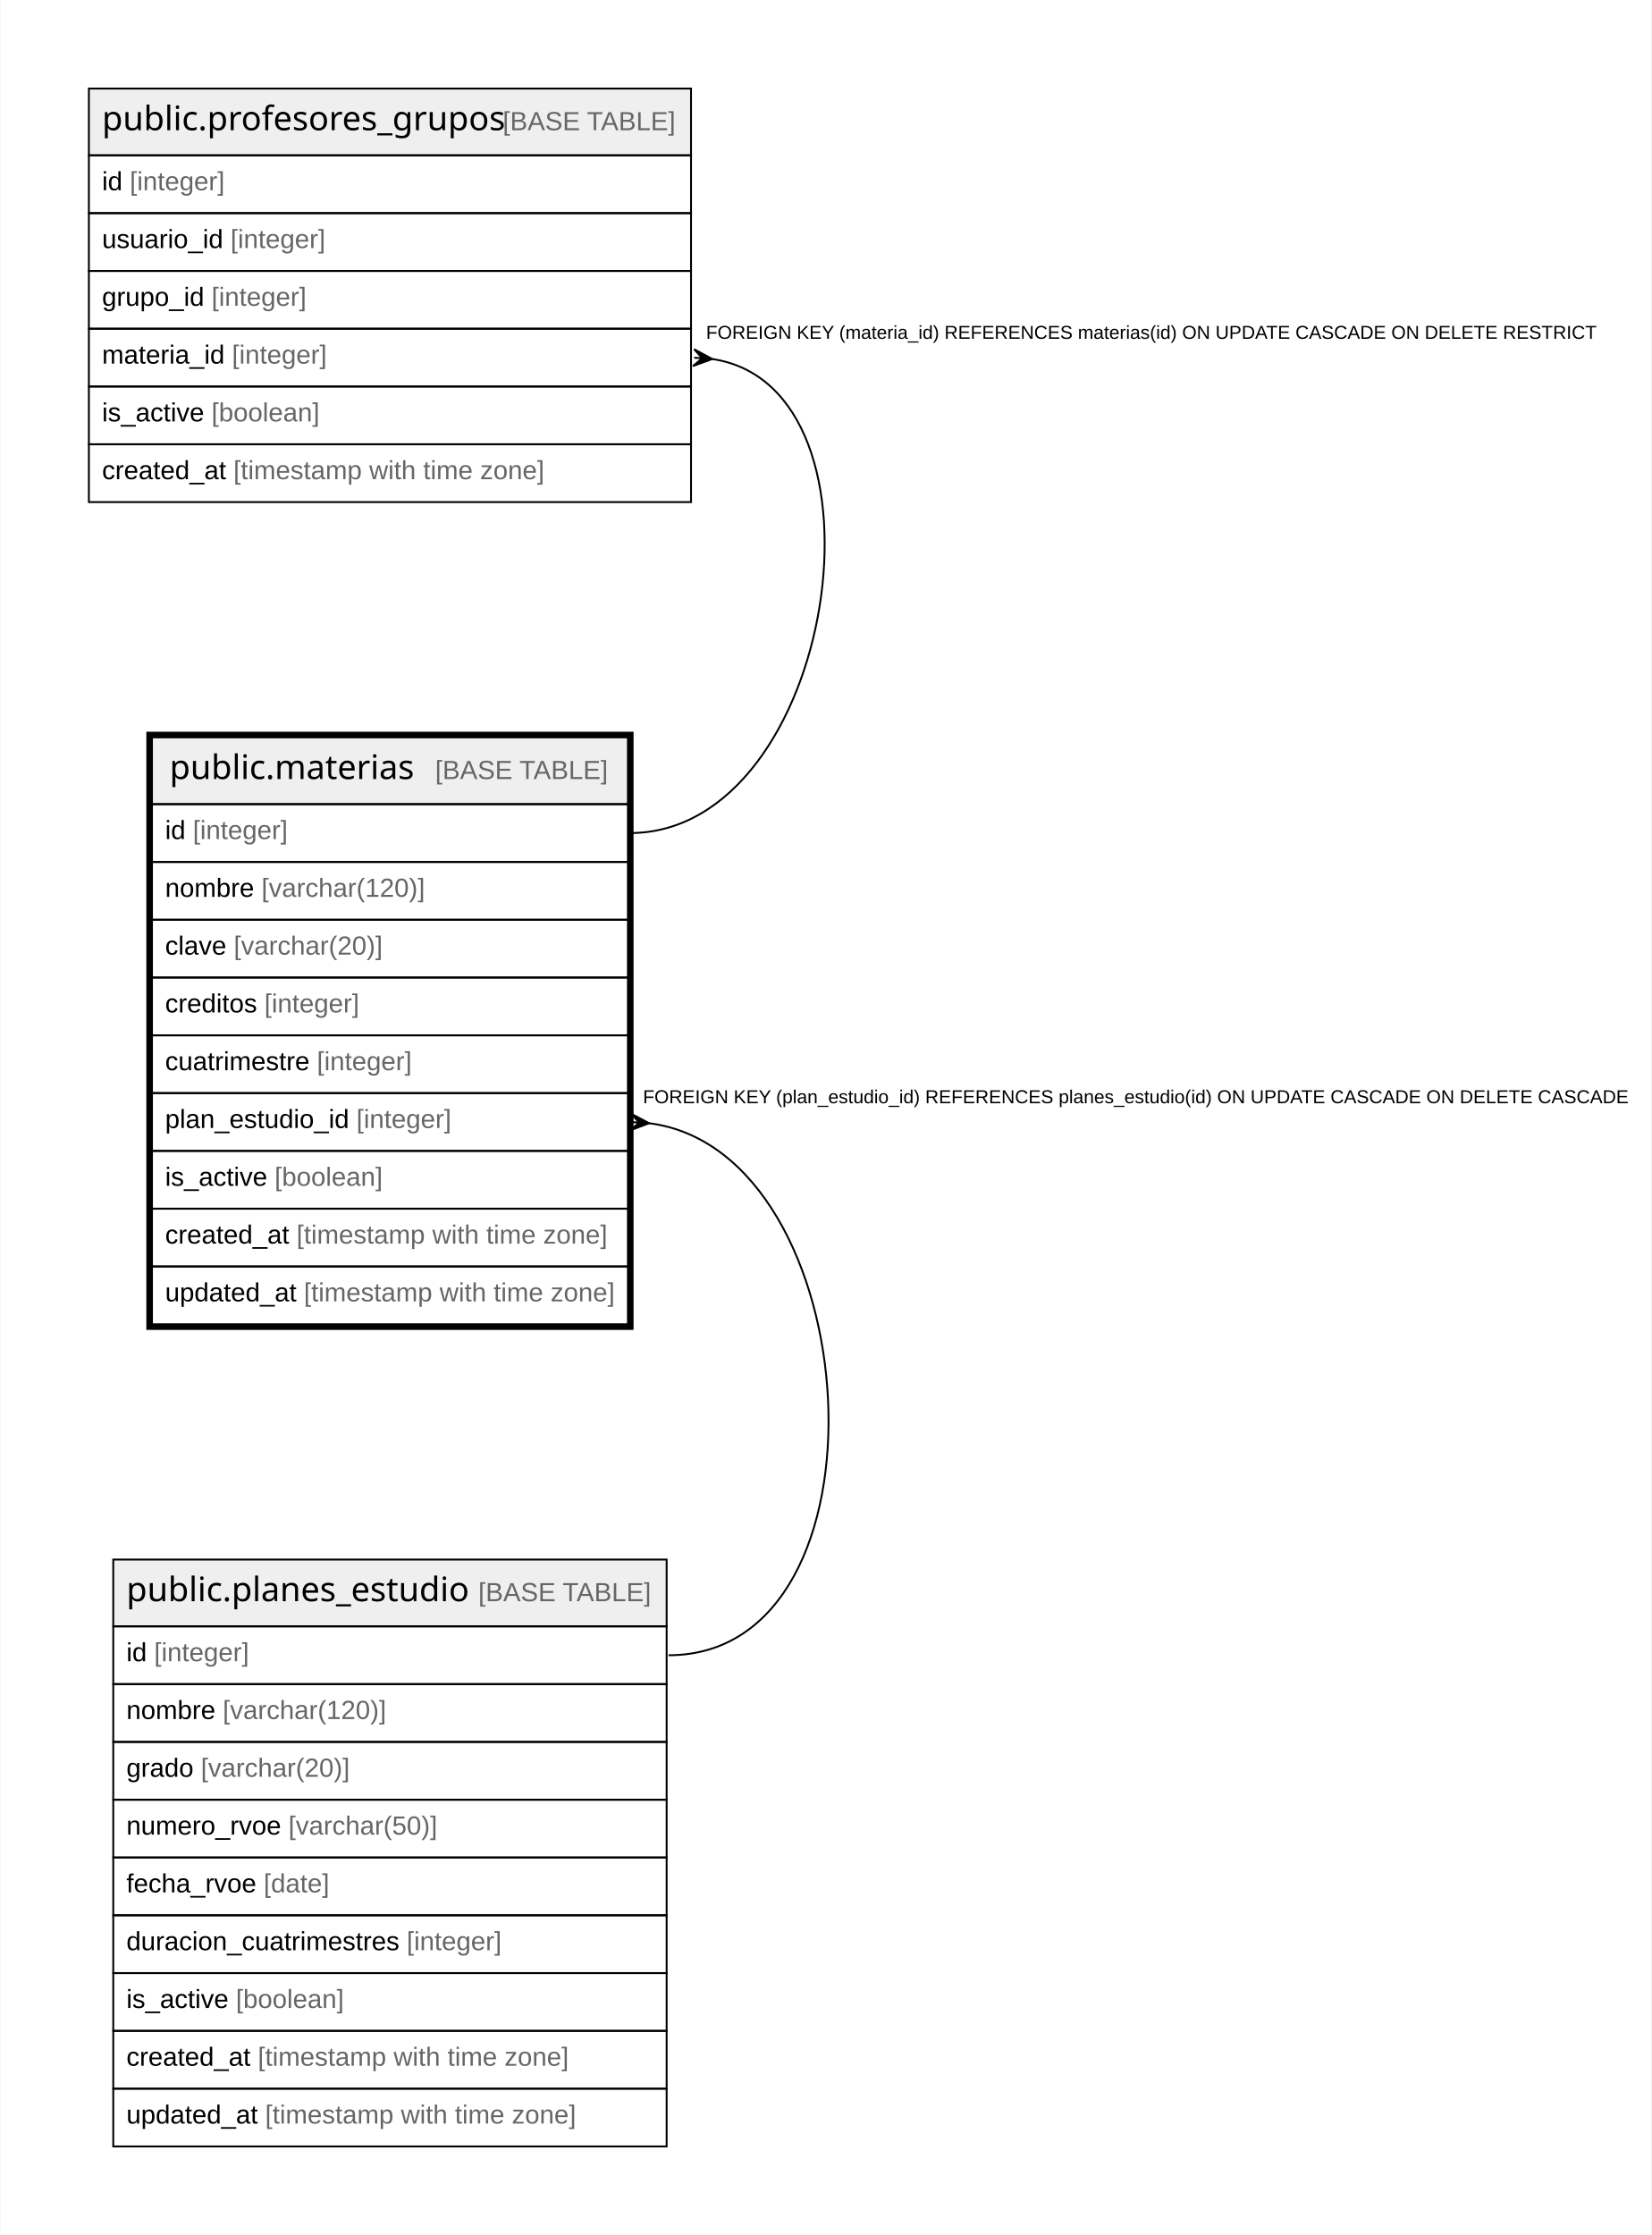
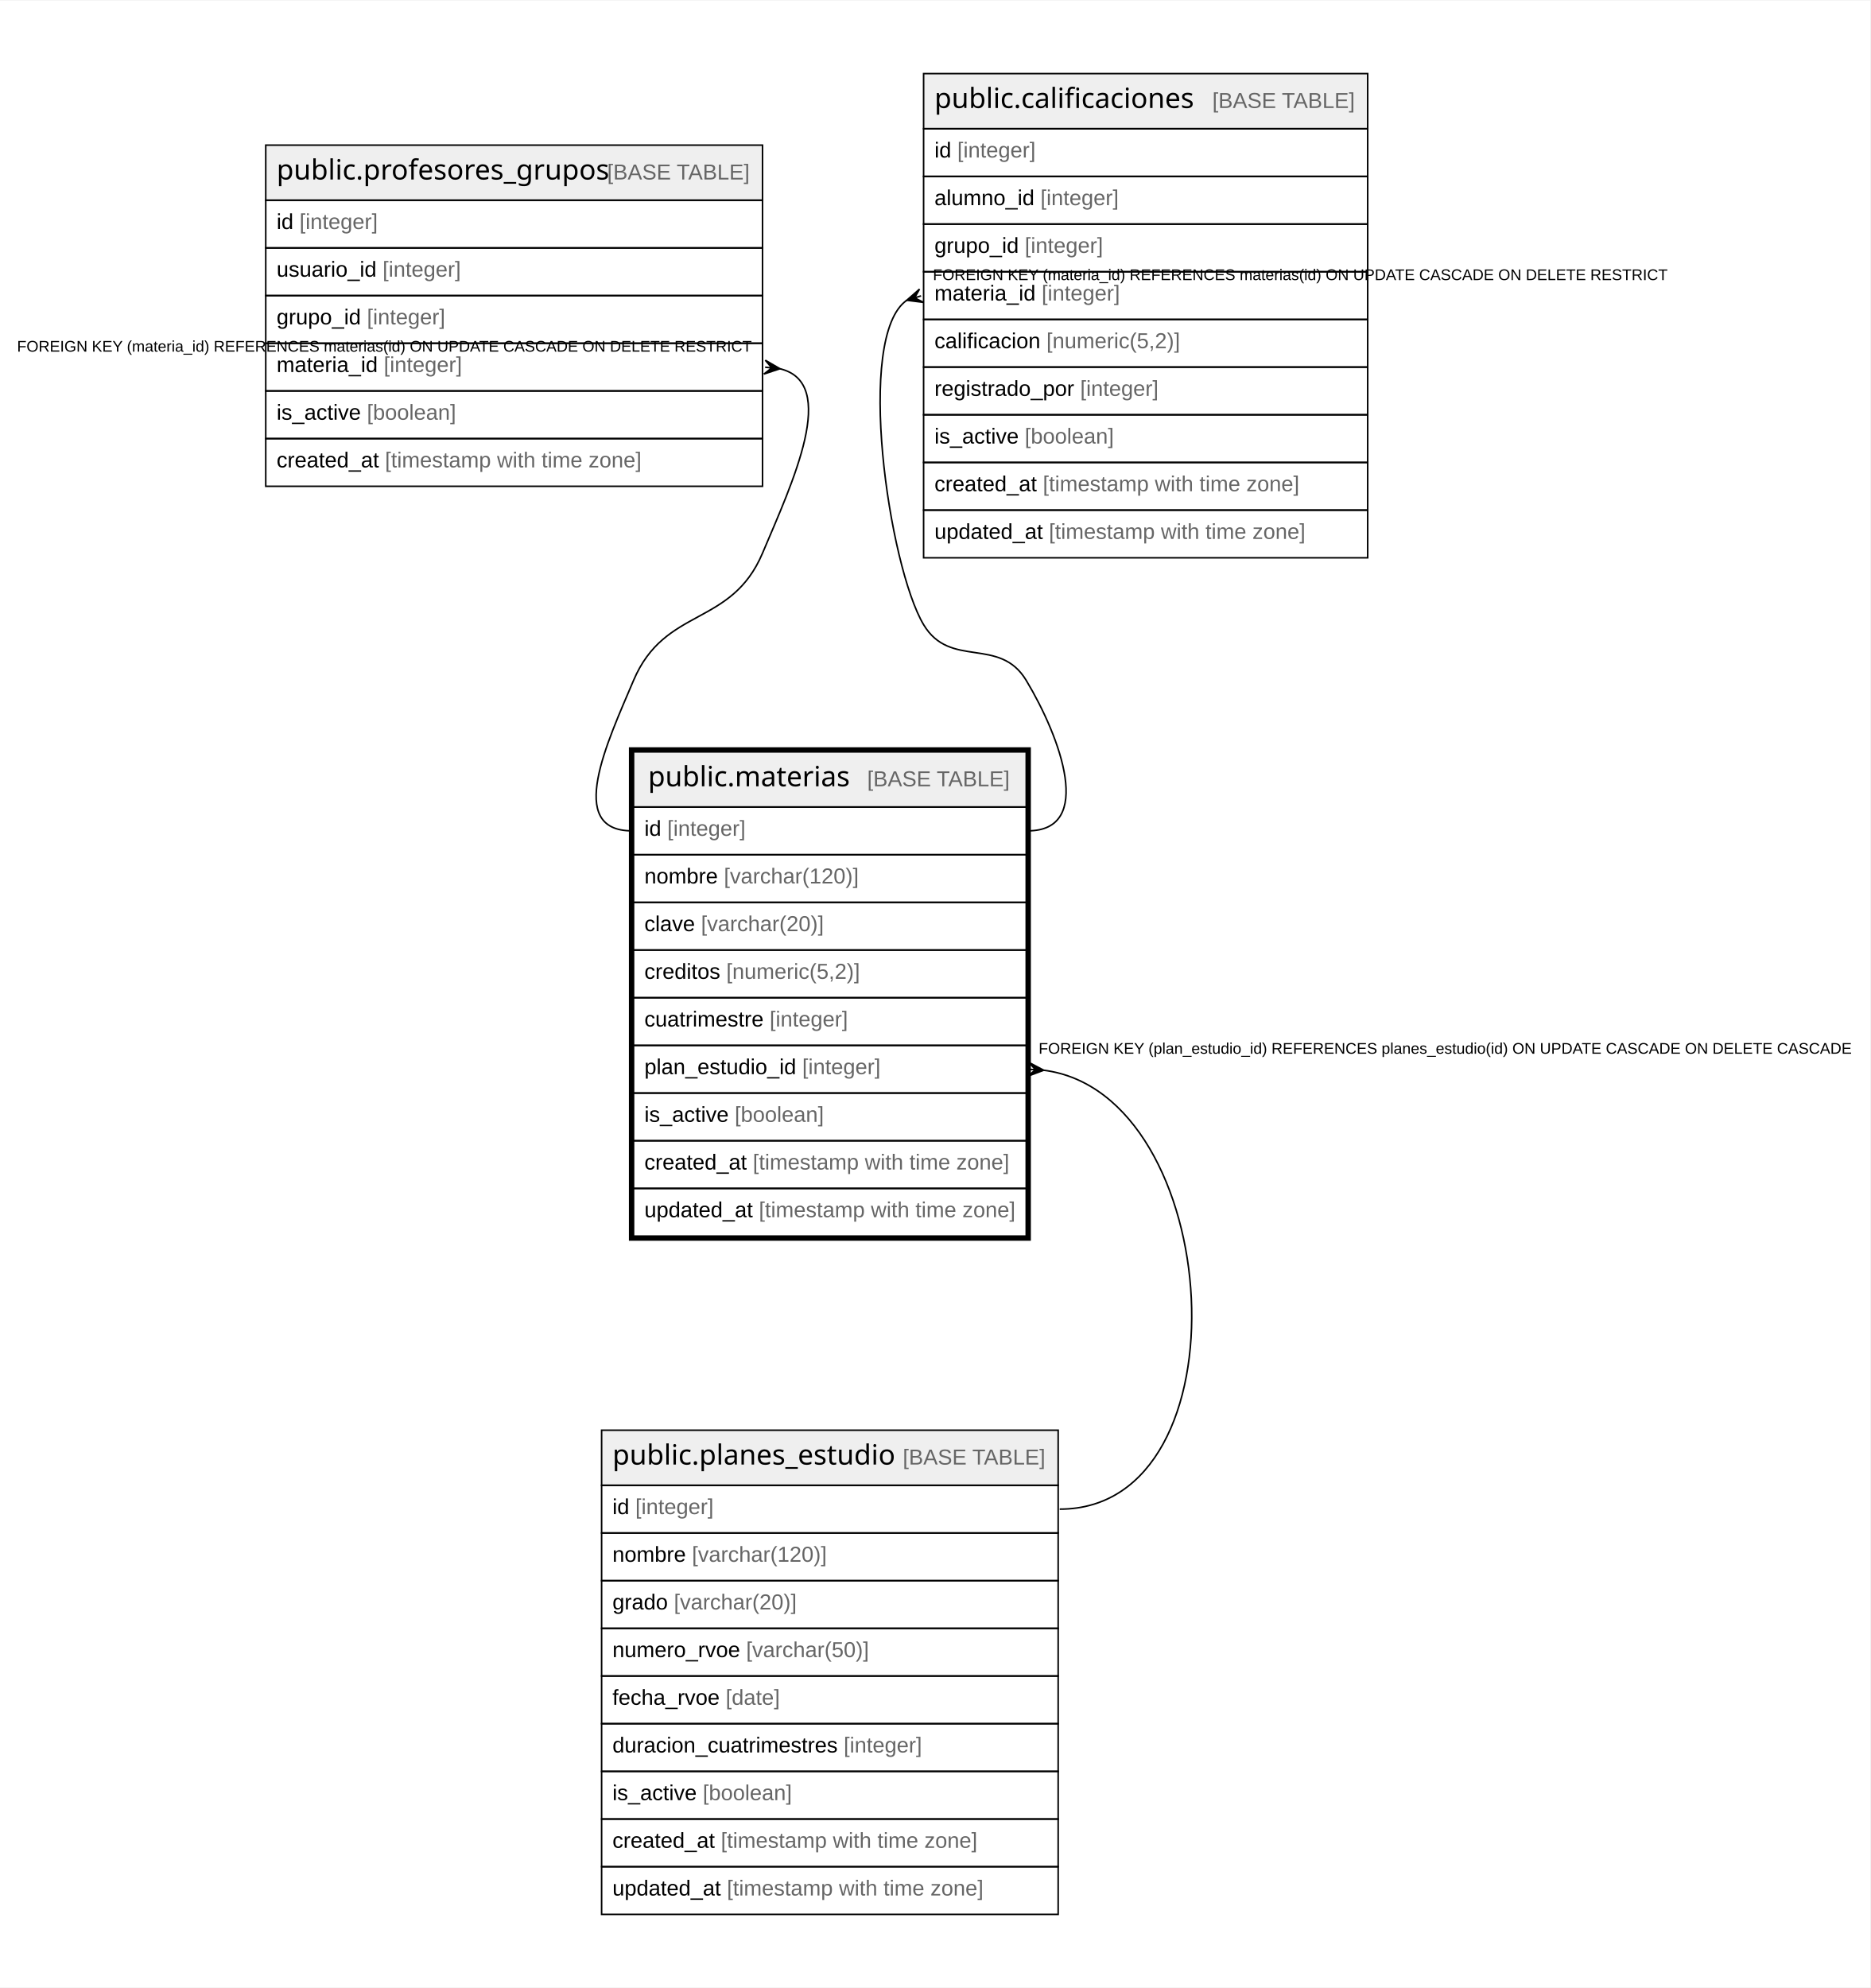
- <svg xmlns="http://www.w3.org/2000/svg" width="880pt" height="1191pt" viewBox="0.00 0.00 879.80 1191.20">
-   <g id="graph0" class="graph" transform="scale(1 1) rotate(0) translate(4 1187.2)">
-     <polygon fill="white" stroke="none" points="-4,4 -4,-1187.2 875.8,-1187.2 875.8,4 -4,4" />
+ <svg xmlns="http://www.w3.org/2000/svg" width="1208pt" height="1284pt" viewBox="0.00 0.00 1208.29 1283.60">
+   <g id="graph0" class="graph" transform="scale(1 1) rotate(0) translate(4 1279.6)">
+     <polygon fill="white" stroke="none" points="-4,4 -4,-1279.6 1204.29,-1279.6 1204.29,4 -4,4" />
    <g id="node1" class="node">
-       <polygon fill="#efefef" stroke="none" points="76.83,-758.6 76.83,-794.2 330.52,-794.2 330.52,-758.6 76.83,-758.6" />
-       <polygon fill="none" stroke="black" points="76.83,-758.6 76.83,-794.2 330.52,-794.2 330.52,-758.6 76.83,-758.6" />
-       <text text-anchor="start" x="86.2" y="-772" font-family="Arial Bold" font-size="18.00">public.materias</text>
-       <text text-anchor="start" x="196.66" y="-772" font-family="Arial" font-size="14.00">    </text>
-       <text text-anchor="start" x="227.78" y="-772" font-family="Arial" font-size="14.00" fill="#666666">[BASE TABLE]</text>
-       <polygon fill="none" stroke="black" points="76.83,-727.8 76.83,-758.6 330.52,-758.6 330.52,-727.8 76.83,-727.8" />
-       <text text-anchor="start" x="83.83" y="-740" font-family="Arial" font-size="14.00">id </text>
-       <text text-anchor="start" x="98.62" y="-740" font-family="Arial" font-size="14.00" fill="#666666">[integer]</text>
-       <polygon fill="none" stroke="black" points="76.83,-697 76.83,-727.8 330.52,-727.8 330.52,-697 76.83,-697" />
-       <text text-anchor="start" x="83.83" y="-709.2" font-family="Arial" font-size="14.00">nombre </text>
-       <text text-anchor="start" x="135.19" y="-709.2" font-family="Arial" font-size="14.00" fill="#666666">[varchar(120)]</text>
-       <polygon fill="none" stroke="black" points="76.83,-666.2 76.83,-697 330.52,-697 330.52,-666.2 76.83,-666.2" />
-       <text text-anchor="start" x="83.83" y="-678.4" font-family="Arial" font-size="14.00">clave </text>
-       <text text-anchor="start" x="120.41" y="-678.4" font-family="Arial" font-size="14.00" fill="#666666">[varchar(20)]</text>
-       <polygon fill="none" stroke="black" points="76.83,-635.4 76.83,-666.2 330.52,-666.2 330.52,-635.4 76.83,-635.4" />
-       <text text-anchor="start" x="83.83" y="-647.6" font-family="Arial" font-size="14.00">creditos </text>
-       <text text-anchor="start" x="136.74" y="-647.6" font-family="Arial" font-size="14.00" fill="#666666">[integer]</text>
-       <polygon fill="none" stroke="black" points="76.83,-604.6 76.83,-635.4 330.52,-635.4 330.52,-604.6 76.83,-604.6" />
-       <text text-anchor="start" x="83.83" y="-616.8" font-family="Arial" font-size="14.00">cuatrimestre </text>
-       <text text-anchor="start" x="164.74" y="-616.8" font-family="Arial" font-size="14.00" fill="#666666">[integer]</text>
-       <polygon fill="none" stroke="black" points="76.83,-573.8 76.83,-604.6 330.52,-604.6 330.52,-573.8 76.83,-573.8" />
-       <text text-anchor="start" x="83.83" y="-586" font-family="Arial" font-size="14.00">plan_estudio_id </text>
-       <text text-anchor="start" x="185.81" y="-586" font-family="Arial" font-size="14.00" fill="#666666">[integer]</text>
-       <polygon fill="none" stroke="black" points="76.83,-543 76.83,-573.8 330.52,-573.8 330.52,-543 76.83,-543" />
-       <text text-anchor="start" x="83.83" y="-555.2" font-family="Arial" font-size="14.00">is_active </text>
-       <text text-anchor="start" x="142.19" y="-555.2" font-family="Arial" font-size="14.00" fill="#666666">[boolean]</text>
-       <polygon fill="none" stroke="black" points="76.83,-512.2 76.83,-543 330.52,-543 330.52,-512.2 76.83,-512.2" />
-       <text text-anchor="start" x="83.83" y="-524.4" font-family="Arial" font-size="14.00">created_at </text>
-       <text text-anchor="start" x="153.88" y="-524.4" font-family="Arial" font-size="14.00" fill="#666666">[timestamp with time zone]</text>
-       <polygon fill="none" stroke="black" points="76.83,-481.4 76.83,-512.2 330.52,-512.2 330.52,-481.4 76.83,-481.4" />
-       <text text-anchor="start" x="83.83" y="-493.6" font-family="Arial" font-size="14.00">updated_at </text>
-       <text text-anchor="start" x="157.79" y="-493.6" font-family="Arial" font-size="14.00" fill="#666666">[timestamp with time zone]</text>
-       <polygon fill="none" stroke="black" stroke-width="3" points="75.33,-479.9 75.33,-795.7 332.02,-795.7 332.02,-479.9 75.33,-479.9" />
+       <polygon fill="#efefef" stroke="none" points="405.32,-758.6 405.32,-794.2 659.01,-794.2 659.01,-758.6 405.32,-758.6" />
+       <polygon fill="none" stroke="black" points="405.32,-758.6 405.32,-794.2 659.01,-794.2 659.01,-758.6 405.32,-758.6" />
+       <text text-anchor="start" x="414.69" y="-772" font-family="Arial Bold" font-size="18.00">public.materias</text>
+       <text text-anchor="start" x="525.15" y="-772" font-family="Arial" font-size="14.00">    </text>
+       <text text-anchor="start" x="556.27" y="-772" font-family="Arial" font-size="14.00" fill="#666666">[BASE TABLE]</text>
+       <polygon fill="none" stroke="black" points="405.32,-727.8 405.32,-758.6 659.01,-758.6 659.01,-727.8 405.32,-727.8" />
+       <text text-anchor="start" x="412.32" y="-740" font-family="Arial" font-size="14.00">id </text>
+       <text text-anchor="start" x="427.11" y="-740" font-family="Arial" font-size="14.00" fill="#666666">[integer]</text>
+       <polygon fill="none" stroke="black" points="405.32,-697 405.32,-727.8 659.01,-727.8 659.01,-697 405.32,-697" />
+       <text text-anchor="start" x="412.32" y="-709.2" font-family="Arial" font-size="14.00">nombre </text>
+       <text text-anchor="start" x="463.68" y="-709.2" font-family="Arial" font-size="14.00" fill="#666666">[varchar(120)]</text>
+       <polygon fill="none" stroke="black" points="405.32,-666.2 405.32,-697 659.01,-697 659.01,-666.2 405.32,-666.2" />
+       <text text-anchor="start" x="412.32" y="-678.4" font-family="Arial" font-size="14.00">clave </text>
+       <text text-anchor="start" x="448.9" y="-678.4" font-family="Arial" font-size="14.00" fill="#666666">[varchar(20)]</text>
+       <polygon fill="none" stroke="black" points="405.32,-635.4 405.32,-666.2 659.01,-666.2 659.01,-635.4 405.32,-635.4" />
+       <text text-anchor="start" x="412.32" y="-647.6" font-family="Arial" font-size="14.00">creditos </text>
+       <text text-anchor="start" x="465.23" y="-647.6" font-family="Arial" font-size="14.00" fill="#666666">[numeric(5,2)]</text>
+       <polygon fill="none" stroke="black" points="405.32,-604.6 405.32,-635.4 659.01,-635.4 659.01,-604.6 405.32,-604.6" />
+       <text text-anchor="start" x="412.32" y="-616.8" font-family="Arial" font-size="14.00">cuatrimestre </text>
+       <text text-anchor="start" x="493.23" y="-616.8" font-family="Arial" font-size="14.00" fill="#666666">[integer]</text>
+       <polygon fill="none" stroke="black" points="405.32,-573.8 405.32,-604.6 659.01,-604.6 659.01,-573.8 405.32,-573.8" />
+       <text text-anchor="start" x="412.32" y="-586" font-family="Arial" font-size="14.00">plan_estudio_id </text>
+       <text text-anchor="start" x="514.3" y="-586" font-family="Arial" font-size="14.00" fill="#666666">[integer]</text>
+       <polygon fill="none" stroke="black" points="405.32,-543 405.32,-573.8 659.01,-573.8 659.01,-543 405.32,-543" />
+       <text text-anchor="start" x="412.32" y="-555.2" font-family="Arial" font-size="14.00">is_active </text>
+       <text text-anchor="start" x="470.68" y="-555.2" font-family="Arial" font-size="14.00" fill="#666666">[boolean]</text>
+       <polygon fill="none" stroke="black" points="405.32,-512.2 405.32,-543 659.01,-543 659.01,-512.2 405.32,-512.2" />
+       <text text-anchor="start" x="412.32" y="-524.4" font-family="Arial" font-size="14.00">created_at </text>
+       <text text-anchor="start" x="482.37" y="-524.4" font-family="Arial" font-size="14.00" fill="#666666">[timestamp with time zone]</text>
+       <polygon fill="none" stroke="black" points="405.32,-481.4 405.32,-512.2 659.01,-512.2 659.01,-481.4 405.32,-481.4" />
+       <text text-anchor="start" x="412.32" y="-493.6" font-family="Arial" font-size="14.00">updated_at </text>
+       <text text-anchor="start" x="486.28" y="-493.6" font-family="Arial" font-size="14.00" fill="#666666">[timestamp with time zone]</text>
+       <polygon fill="none" stroke="black" stroke-width="3" points="403.82,-479.9 403.82,-795.7 660.51,-795.7 660.51,-479.9 403.82,-479.9" />
+     </g>
+     <g id="node4" class="node">
+       <polygon fill="#efefef" stroke="none" points="384.68,-320.4 384.68,-356 679.65,-356 679.65,-320.4 384.68,-320.4" />
+       <polygon fill="none" stroke="black" points="384.68,-320.4 384.68,-356 679.65,-356 679.65,-320.4 384.68,-320.4" />
+       <text text-anchor="start" x="391.68" y="-333.8" font-family="Arial Bold" font-size="18.00">public.planes_estudio</text>
+       <text text-anchor="start" x="548.16" y="-333.8" font-family="Arial" font-size="14.00">    </text>
+       <text text-anchor="start" x="579.27" y="-333.8" font-family="Arial" font-size="14.00" fill="#666666">[BASE TABLE]</text>
+       <polygon fill="none" stroke="black" points="384.68,-289.6 384.68,-320.4 679.65,-320.4 679.65,-289.6 384.68,-289.6" />
+       <text text-anchor="start" x="391.68" y="-301.8" font-family="Arial" font-size="14.00">id </text>
+       <text text-anchor="start" x="406.47" y="-301.8" font-family="Arial" font-size="14.00" fill="#666666">[integer]</text>
+       <polygon fill="none" stroke="black" points="384.68,-258.8 384.68,-289.6 679.65,-289.6 679.65,-258.8 384.68,-258.8" />
+       <text text-anchor="start" x="391.68" y="-271" font-family="Arial" font-size="14.00">nombre </text>
+       <text text-anchor="start" x="443.04" y="-271" font-family="Arial" font-size="14.00" fill="#666666">[varchar(120)]</text>
+       <polygon fill="none" stroke="black" points="384.68,-228 384.68,-258.8 679.65,-258.8 679.65,-228 384.68,-228" />
+       <text text-anchor="start" x="391.68" y="-240.2" font-family="Arial" font-size="14.00">grado </text>
+       <text text-anchor="start" x="431.38" y="-240.2" font-family="Arial" font-size="14.00" fill="#666666">[varchar(20)]</text>
+       <polygon fill="none" stroke="black" points="384.68,-197.2 384.68,-228 679.65,-228 679.65,-197.2 384.68,-197.2" />
+       <text text-anchor="start" x="391.68" y="-209.4" font-family="Arial" font-size="14.00">numero_rvoe </text>
+       <text text-anchor="start" x="478.06" y="-209.4" font-family="Arial" font-size="14.00" fill="#666666">[varchar(50)]</text>
+       <polygon fill="none" stroke="black" points="384.68,-166.4 384.68,-197.2 679.65,-197.2 679.65,-166.4 384.68,-166.4" />
+       <text text-anchor="start" x="391.68" y="-178.6" font-family="Arial" font-size="14.00">fecha_rvoe </text>
+       <text text-anchor="start" x="464.84" y="-178.6" font-family="Arial" font-size="14.00" fill="#666666">[date]</text>
+       <polygon fill="none" stroke="black" points="384.68,-135.6 384.68,-166.4 679.65,-166.4 679.65,-135.6 384.68,-135.6" />
+       <text text-anchor="start" x="391.68" y="-147.8" font-family="Arial" font-size="14.00">duracion_cuatrimestres </text>
+       <text text-anchor="start" x="541.08" y="-147.8" font-family="Arial" font-size="14.00" fill="#666666">[integer]</text>
+       <polygon fill="none" stroke="black" points="384.68,-104.8 384.68,-135.6 679.65,-135.6 679.65,-104.8 384.68,-104.8" />
+       <text text-anchor="start" x="391.68" y="-117" font-family="Arial" font-size="14.00">is_active </text>
+       <text text-anchor="start" x="450.04" y="-117" font-family="Arial" font-size="14.00" fill="#666666">[boolean]</text>
+       <polygon fill="none" stroke="black" points="384.68,-74 384.68,-104.8 679.65,-104.8 679.65,-74 384.68,-74" />
+       <text text-anchor="start" x="391.68" y="-86.2" font-family="Arial" font-size="14.00">created_at </text>
+       <text text-anchor="start" x="461.73" y="-86.2" font-family="Arial" font-size="14.00" fill="#666666">[timestamp with time zone]</text>
+       <polygon fill="none" stroke="black" points="384.68,-43.2 384.68,-74 679.65,-74 679.65,-43.2 384.68,-43.2" />
+       <text text-anchor="start" x="391.68" y="-55.4" font-family="Arial" font-size="14.00">updated_at </text>
+       <text text-anchor="start" x="465.64" y="-55.4" font-family="Arial" font-size="14.00" fill="#666666">[timestamp with time zone]</text>
+     </g>
+     <g id="edge3" class="edge">
+       <path fill="none" stroke="black" d="M670.16,-588.57C787.67,-573.87 803.83,-305 680.65,-305" />
+       <polygon fill="black" stroke="black" points="670.32,-588.56 660.06,-584.69 665,-588.89 660.67,-589.16 660.67,-589.16 660.67,-589.16 665,-588.89 660.62,-593.67 670.32,-588.56" />
+       <text text-anchor="start" x="667.01" y="-599.2" font-family="Arial" font-size="10.00">FOREIGN KEY (plan_estudio_id) REFERENCES planes_estudio(id) ON UPDATE CASCADE ON DELETE CASCADE</text>
+     </g>
+     <g id="node2" class="node">
+       <polygon fill="#efefef" stroke="none" points="167.69,-1150.6 167.69,-1186.2 488.64,-1186.2 488.64,-1150.6 167.69,-1150.6" />
+       <polygon fill="none" stroke="black" points="167.69,-1150.6 167.69,-1186.2 488.64,-1186.2 488.64,-1150.6 167.69,-1150.6" />
+       <text text-anchor="start" x="174.69" y="-1164" font-family="Arial Bold" font-size="18.00">public.profesores_grupos</text>
+       <text text-anchor="start" x="357.15" y="-1164" font-family="Arial" font-size="14.00">    </text>
+       <text text-anchor="start" x="388.27" y="-1164" font-family="Arial" font-size="14.00" fill="#666666">[BASE TABLE]</text>
+       <polygon fill="none" stroke="black" points="167.69,-1119.8 167.69,-1150.6 488.64,-1150.6 488.64,-1119.8 167.69,-1119.8" />
+       <text text-anchor="start" x="174.69" y="-1132" font-family="Arial" font-size="14.00">id </text>
+       <text text-anchor="start" x="189.48" y="-1132" font-family="Arial" font-size="14.00" fill="#666666">[integer]</text>
+       <polygon fill="none" stroke="black" points="167.69,-1089 167.69,-1119.8 488.64,-1119.8 488.64,-1089 167.69,-1089" />
+       <text text-anchor="start" x="174.69" y="-1101.2" font-family="Arial" font-size="14.00">usuario_id </text>
+       <text text-anchor="start" x="243.18" y="-1101.2" font-family="Arial" font-size="14.00" fill="#666666">[integer]</text>
+       <polygon fill="none" stroke="black" points="167.69,-1058.2 167.69,-1089 488.64,-1089 488.64,-1058.2 167.69,-1058.2" />
+       <text text-anchor="start" x="174.69" y="-1070.4" font-family="Arial" font-size="14.00">grupo_id </text>
+       <text text-anchor="start" x="233.07" y="-1070.4" font-family="Arial" font-size="14.00" fill="#666666">[integer]</text>
+       <polygon fill="none" stroke="black" points="167.69,-1027.4 167.69,-1058.2 488.64,-1058.2 488.64,-1027.4 167.69,-1027.4" />
+       <text text-anchor="start" x="174.69" y="-1039.6" font-family="Arial" font-size="14.00">materia_id </text>
+       <text text-anchor="start" x="243.94" y="-1039.6" font-family="Arial" font-size="14.00" fill="#666666">[integer]</text>
+       <polygon fill="none" stroke="black" points="167.69,-996.6 167.69,-1027.4 488.64,-1027.4 488.64,-996.6 167.69,-996.6" />
+       <text text-anchor="start" x="174.69" y="-1008.8" font-family="Arial" font-size="14.00">is_active </text>
+       <text text-anchor="start" x="233.05" y="-1008.8" font-family="Arial" font-size="14.00" fill="#666666">[boolean]</text>
+       <polygon fill="none" stroke="black" points="167.69,-965.8 167.69,-996.6 488.64,-996.6 488.64,-965.8 167.69,-965.8" />
+       <text text-anchor="start" x="174.69" y="-978" font-family="Arial" font-size="14.00">created_at </text>
+       <text text-anchor="start" x="244.74" y="-978" font-family="Arial" font-size="14.00" fill="#666666">[timestamp with time zone]</text>
+     </g>
+     <g id="edge1" class="edge">
+       <path fill="none" stroke="black" d="M499.65,-1041.78C538.4,-1032.92 507.99,-968.34 488.64,-922.6 468.37,-874.69 425.64,-888.29 405.32,-840.4 388.45,-800.63 361.12,-743.2 404.32,-743.2" />
+       <polygon fill="black" stroke="black" points="499.92,-1041.75 489.52,-1038.29 494.61,-1042.29 490.31,-1042.73 490.31,-1042.73 490.31,-1042.73 494.61,-1042.29 490.43,-1047.24 499.92,-1041.75" />
+       <text text-anchor="start" x="7" y="-1052.8" font-family="Arial" font-size="10.00">FOREIGN KEY (materia_id) REFERENCES materias(id) ON UPDATE CASCADE ON DELETE RESTRICT</text>
    </g>
    <g id="node3" class="node">
-       <polygon fill="#efefef" stroke="none" points="56.19,-320.4 56.19,-356 351.16,-356 351.16,-320.4 56.19,-320.4" />
-       <polygon fill="none" stroke="black" points="56.19,-320.4 56.19,-356 351.16,-356 351.16,-320.4 56.19,-320.4" />
-       <text text-anchor="start" x="63.19" y="-333.8" font-family="Arial Bold" font-size="18.00">public.planes_estudio</text>
-       <text text-anchor="start" x="219.67" y="-333.8" font-family="Arial" font-size="14.00">    </text>
-       <text text-anchor="start" x="250.78" y="-333.8" font-family="Arial" font-size="14.00" fill="#666666">[BASE TABLE]</text>
-       <polygon fill="none" stroke="black" points="56.19,-289.6 56.19,-320.4 351.16,-320.4 351.16,-289.6 56.19,-289.6" />
-       <text text-anchor="start" x="63.19" y="-301.8" font-family="Arial" font-size="14.00">id </text>
-       <text text-anchor="start" x="77.98" y="-301.8" font-family="Arial" font-size="14.00" fill="#666666">[integer]</text>
-       <polygon fill="none" stroke="black" points="56.19,-258.8 56.19,-289.6 351.16,-289.6 351.16,-258.8 56.19,-258.8" />
-       <text text-anchor="start" x="63.19" y="-271" font-family="Arial" font-size="14.00">nombre </text>
-       <text text-anchor="start" x="114.55" y="-271" font-family="Arial" font-size="14.00" fill="#666666">[varchar(120)]</text>
-       <polygon fill="none" stroke="black" points="56.19,-228 56.19,-258.8 351.16,-258.8 351.16,-228 56.19,-228" />
-       <text text-anchor="start" x="63.19" y="-240.2" font-family="Arial" font-size="14.00">grado </text>
-       <text text-anchor="start" x="102.89" y="-240.2" font-family="Arial" font-size="14.00" fill="#666666">[varchar(20)]</text>
-       <polygon fill="none" stroke="black" points="56.19,-197.2 56.19,-228 351.16,-228 351.16,-197.2 56.19,-197.2" />
-       <text text-anchor="start" x="63.19" y="-209.4" font-family="Arial" font-size="14.00">numero_rvoe </text>
-       <text text-anchor="start" x="149.57" y="-209.4" font-family="Arial" font-size="14.00" fill="#666666">[varchar(50)]</text>
-       <polygon fill="none" stroke="black" points="56.19,-166.4 56.19,-197.2 351.16,-197.2 351.16,-166.4 56.19,-166.4" />
-       <text text-anchor="start" x="63.19" y="-178.6" font-family="Arial" font-size="14.00">fecha_rvoe </text>
-       <text text-anchor="start" x="136.35" y="-178.6" font-family="Arial" font-size="14.00" fill="#666666">[date]</text>
-       <polygon fill="none" stroke="black" points="56.19,-135.6 56.19,-166.4 351.16,-166.4 351.16,-135.6 56.19,-135.6" />
-       <text text-anchor="start" x="63.19" y="-147.8" font-family="Arial" font-size="14.00">duracion_cuatrimestres </text>
-       <text text-anchor="start" x="212.59" y="-147.8" font-family="Arial" font-size="14.00" fill="#666666">[integer]</text>
-       <polygon fill="none" stroke="black" points="56.19,-104.8 56.19,-135.6 351.16,-135.6 351.16,-104.8 56.19,-104.8" />
-       <text text-anchor="start" x="63.19" y="-117" font-family="Arial" font-size="14.00">is_active </text>
-       <text text-anchor="start" x="121.55" y="-117" font-family="Arial" font-size="14.00" fill="#666666">[boolean]</text>
-       <polygon fill="none" stroke="black" points="56.19,-74 56.19,-104.8 351.16,-104.8 351.16,-74 56.19,-74" />
-       <text text-anchor="start" x="63.19" y="-86.2" font-family="Arial" font-size="14.00">created_at </text>
-       <text text-anchor="start" x="133.24" y="-86.2" font-family="Arial" font-size="14.00" fill="#666666">[timestamp with time zone]</text>
-       <polygon fill="none" stroke="black" points="56.19,-43.2 56.19,-74 351.16,-74 351.16,-43.2 56.19,-43.2" />
-       <text text-anchor="start" x="63.19" y="-55.4" font-family="Arial" font-size="14.00">updated_at </text>
-       <text text-anchor="start" x="137.15" y="-55.4" font-family="Arial" font-size="14.00" fill="#666666">[timestamp with time zone]</text>
+       <polygon fill="#efefef" stroke="none" points="592.71,-1196.8 592.71,-1232.4 879.62,-1232.4 879.62,-1196.8 592.71,-1196.8" />
+       <polygon fill="none" stroke="black" points="592.71,-1196.8 592.71,-1232.4 879.62,-1232.4 879.62,-1196.8 592.71,-1196.8" />
+       <text text-anchor="start" x="599.71" y="-1210.2" font-family="Arial Bold" font-size="18.00">public.calificaciones</text>
+       <text text-anchor="start" x="748.13" y="-1210.2" font-family="Arial" font-size="14.00">    </text>
+       <text text-anchor="start" x="779.25" y="-1210.2" font-family="Arial" font-size="14.00" fill="#666666">[BASE TABLE]</text>
+       <polygon fill="none" stroke="black" points="592.71,-1166 592.71,-1196.8 879.62,-1196.8 879.62,-1166 592.71,-1166" />
+       <text text-anchor="start" x="599.71" y="-1178.2" font-family="Arial" font-size="14.00">id </text>
+       <text text-anchor="start" x="614.49" y="-1178.2" font-family="Arial" font-size="14.00" fill="#666666">[integer]</text>
+       <polygon fill="none" stroke="black" points="592.71,-1135.2 592.71,-1166 879.62,-1166 879.62,-1135.2 592.71,-1135.2" />
+       <text text-anchor="start" x="599.71" y="-1147.4" font-family="Arial" font-size="14.00">alumno_id </text>
+       <text text-anchor="start" x="668.19" y="-1147.4" font-family="Arial" font-size="14.00" fill="#666666">[integer]</text>
+       <polygon fill="none" stroke="black" points="592.71,-1104.4 592.71,-1135.2 879.62,-1135.2 879.62,-1104.4 592.71,-1104.4" />
+       <text text-anchor="start" x="599.71" y="-1116.6" font-family="Arial" font-size="14.00">grupo_id </text>
+       <text text-anchor="start" x="658.08" y="-1116.6" font-family="Arial" font-size="14.00" fill="#666666">[integer]</text>
+       <polygon fill="none" stroke="black" points="592.71,-1073.6 592.71,-1104.4 879.62,-1104.4 879.62,-1073.6 592.71,-1073.6" />
+       <text text-anchor="start" x="599.71" y="-1085.8" font-family="Arial" font-size="14.00">materia_id </text>
+       <text text-anchor="start" x="668.96" y="-1085.8" font-family="Arial" font-size="14.00" fill="#666666">[integer]</text>
+       <polygon fill="none" stroke="black" points="592.71,-1042.8 592.71,-1073.6 879.62,-1073.6 879.62,-1042.8 592.71,-1042.8" />
+       <text text-anchor="start" x="599.71" y="-1055" font-family="Arial" font-size="14.00">calificacion </text>
+       <text text-anchor="start" x="672.07" y="-1055" font-family="Arial" font-size="14.00" fill="#666666">[numeric(5,2)]</text>
+       <polygon fill="none" stroke="black" points="592.71,-1012 592.71,-1042.8 879.62,-1042.8 879.62,-1012 592.71,-1012" />
+       <text text-anchor="start" x="599.71" y="-1024.2" font-family="Arial" font-size="14.00">registrado_por </text>
+       <text text-anchor="start" x="693.87" y="-1024.2" font-family="Arial" font-size="14.00" fill="#666666">[integer]</text>
+       <polygon fill="none" stroke="black" points="592.71,-981.2 592.71,-1012 879.62,-1012 879.62,-981.2 592.71,-981.2" />
+       <text text-anchor="start" x="599.71" y="-993.4" font-family="Arial" font-size="14.00">is_active </text>
+       <text text-anchor="start" x="658.06" y="-993.4" font-family="Arial" font-size="14.00" fill="#666666">[boolean]</text>
+       <polygon fill="none" stroke="black" points="592.71,-950.4 592.71,-981.2 879.62,-981.2 879.62,-950.4 592.71,-950.4" />
+       <text text-anchor="start" x="599.71" y="-962.6" font-family="Arial" font-size="14.00">created_at </text>
+       <text text-anchor="start" x="669.75" y="-962.6" font-family="Arial" font-size="14.00" fill="#666666">[timestamp with time zone]</text>
+       <polygon fill="none" stroke="black" points="592.71,-919.6 592.71,-950.4 879.62,-950.4 879.62,-919.6 592.71,-919.6" />
+       <text text-anchor="start" x="599.71" y="-931.8" font-family="Arial" font-size="14.00">updated_at </text>
+       <text text-anchor="start" x="673.66" y="-931.8" font-family="Arial" font-size="14.00" fill="#666666">[timestamp with time zone]</text>
    </g>
    <g id="edge2" class="edge">
-       <path fill="none" stroke="black" d="M341.67,-588.57C459.18,-573.87 475.34,-305 352.16,-305" />
-       <polygon fill="black" stroke="black" points="341.83,-588.56 331.57,-584.69 336.51,-588.89 332.18,-589.16 332.18,-589.16 332.18,-589.16 336.51,-588.89 332.13,-593.67 341.83,-588.56" />
-       <text text-anchor="start" x="338.52" y="-599.2" font-family="Arial" font-size="10.00">FOREIGN KEY (plan_estudio_id) REFERENCES planes_estudio(id) ON UPDATE CASCADE ON DELETE CASCADE</text>
-     </g>
-     <g id="node2" class="node">
-       <polygon fill="#efefef" stroke="none" points="43.2,-1104.4 43.2,-1140 364.15,-1140 364.15,-1104.4 43.2,-1104.4" />
-       <polygon fill="none" stroke="black" points="43.2,-1104.4 43.2,-1140 364.15,-1140 364.15,-1104.4 43.2,-1104.4" />
-       <text text-anchor="start" x="50.2" y="-1117.8" font-family="Arial Bold" font-size="18.00">public.profesores_grupos</text>
-       <text text-anchor="start" x="232.66" y="-1117.8" font-family="Arial" font-size="14.00">    </text>
-       <text text-anchor="start" x="263.78" y="-1117.8" font-family="Arial" font-size="14.00" fill="#666666">[BASE TABLE]</text>
-       <polygon fill="none" stroke="black" points="43.2,-1073.6 43.2,-1104.4 364.15,-1104.4 364.15,-1073.6 43.2,-1073.6" />
-       <text text-anchor="start" x="50.2" y="-1085.8" font-family="Arial" font-size="14.00">id </text>
-       <text text-anchor="start" x="64.99" y="-1085.8" font-family="Arial" font-size="14.00" fill="#666666">[integer]</text>
-       <polygon fill="none" stroke="black" points="43.2,-1042.8 43.2,-1073.6 364.15,-1073.6 364.15,-1042.8 43.2,-1042.8" />
-       <text text-anchor="start" x="50.2" y="-1055" font-family="Arial" font-size="14.00">usuario_id </text>
-       <text text-anchor="start" x="118.69" y="-1055" font-family="Arial" font-size="14.00" fill="#666666">[integer]</text>
-       <polygon fill="none" stroke="black" points="43.2,-1012 43.2,-1042.8 364.15,-1042.8 364.15,-1012 43.2,-1012" />
-       <text text-anchor="start" x="50.2" y="-1024.2" font-family="Arial" font-size="14.00">grupo_id </text>
-       <text text-anchor="start" x="108.58" y="-1024.2" font-family="Arial" font-size="14.00" fill="#666666">[integer]</text>
-       <polygon fill="none" stroke="black" points="43.2,-981.2 43.2,-1012 364.15,-1012 364.15,-981.2 43.2,-981.2" />
-       <text text-anchor="start" x="50.2" y="-993.4" font-family="Arial" font-size="14.00">materia_id </text>
-       <text text-anchor="start" x="119.45" y="-993.4" font-family="Arial" font-size="14.00" fill="#666666">[integer]</text>
-       <polygon fill="none" stroke="black" points="43.2,-950.4 43.2,-981.2 364.15,-981.2 364.15,-950.4 43.2,-950.4" />
-       <text text-anchor="start" x="50.2" y="-962.6" font-family="Arial" font-size="14.00">is_active </text>
-       <text text-anchor="start" x="108.56" y="-962.6" font-family="Arial" font-size="14.00" fill="#666666">[boolean]</text>
-       <polygon fill="none" stroke="black" points="43.2,-919.6 43.2,-950.4 364.15,-950.4 364.15,-919.6 43.2,-919.6" />
-       <text text-anchor="start" x="50.2" y="-931.8" font-family="Arial" font-size="14.00">created_at </text>
-       <text text-anchor="start" x="120.25" y="-931.8" font-family="Arial" font-size="14.00" fill="#666666">[timestamp with time zone]</text>
-     </g>
-     <g id="edge1" class="edge">
-       <path fill="none" stroke="black" d="M375.37,-995.87C476.58,-981.01 441.58,-743.2 331.52,-743.2" />
-       <polygon fill="black" stroke="black" points="375.46,-995.87 365.16,-992.09 370.14,-996.25 365.82,-996.55 365.82,-996.55 365.82,-996.55 370.14,-996.25 365.8,-1001.06 375.46,-995.87" />
-       <text text-anchor="start" x="372.15" y="-1006.6" font-family="Arial" font-size="10.00">FOREIGN KEY (materia_id) REFERENCES materias(id) ON UPDATE CASCADE ON DELETE RESTRICT</text>
+       <path fill="none" stroke="black" d="M581.9,-1085.99C548.21,-1062.92 570.35,-913.78 592.71,-876.4 609.92,-847.62 641.71,-869.13 659.01,-840.4 681.28,-803.39 703.21,-743.2 660.01,-743.2" />
+       <polygon fill="black" stroke="black" points="581.82,-1085.97 590.07,-1093.2 586.92,-1087.53 591.07,-1088.8 591.07,-1088.8 591.07,-1088.8 586.92,-1087.53 592.7,-1084.6 581.82,-1085.97" />
+       <text text-anchor="start" x="598.71" y="-1099" font-family="Arial" font-size="10.00">FOREIGN KEY (materia_id) REFERENCES materias(id) ON UPDATE CASCADE ON DELETE RESTRICT</text>
    </g>
  </g>
</svg>
